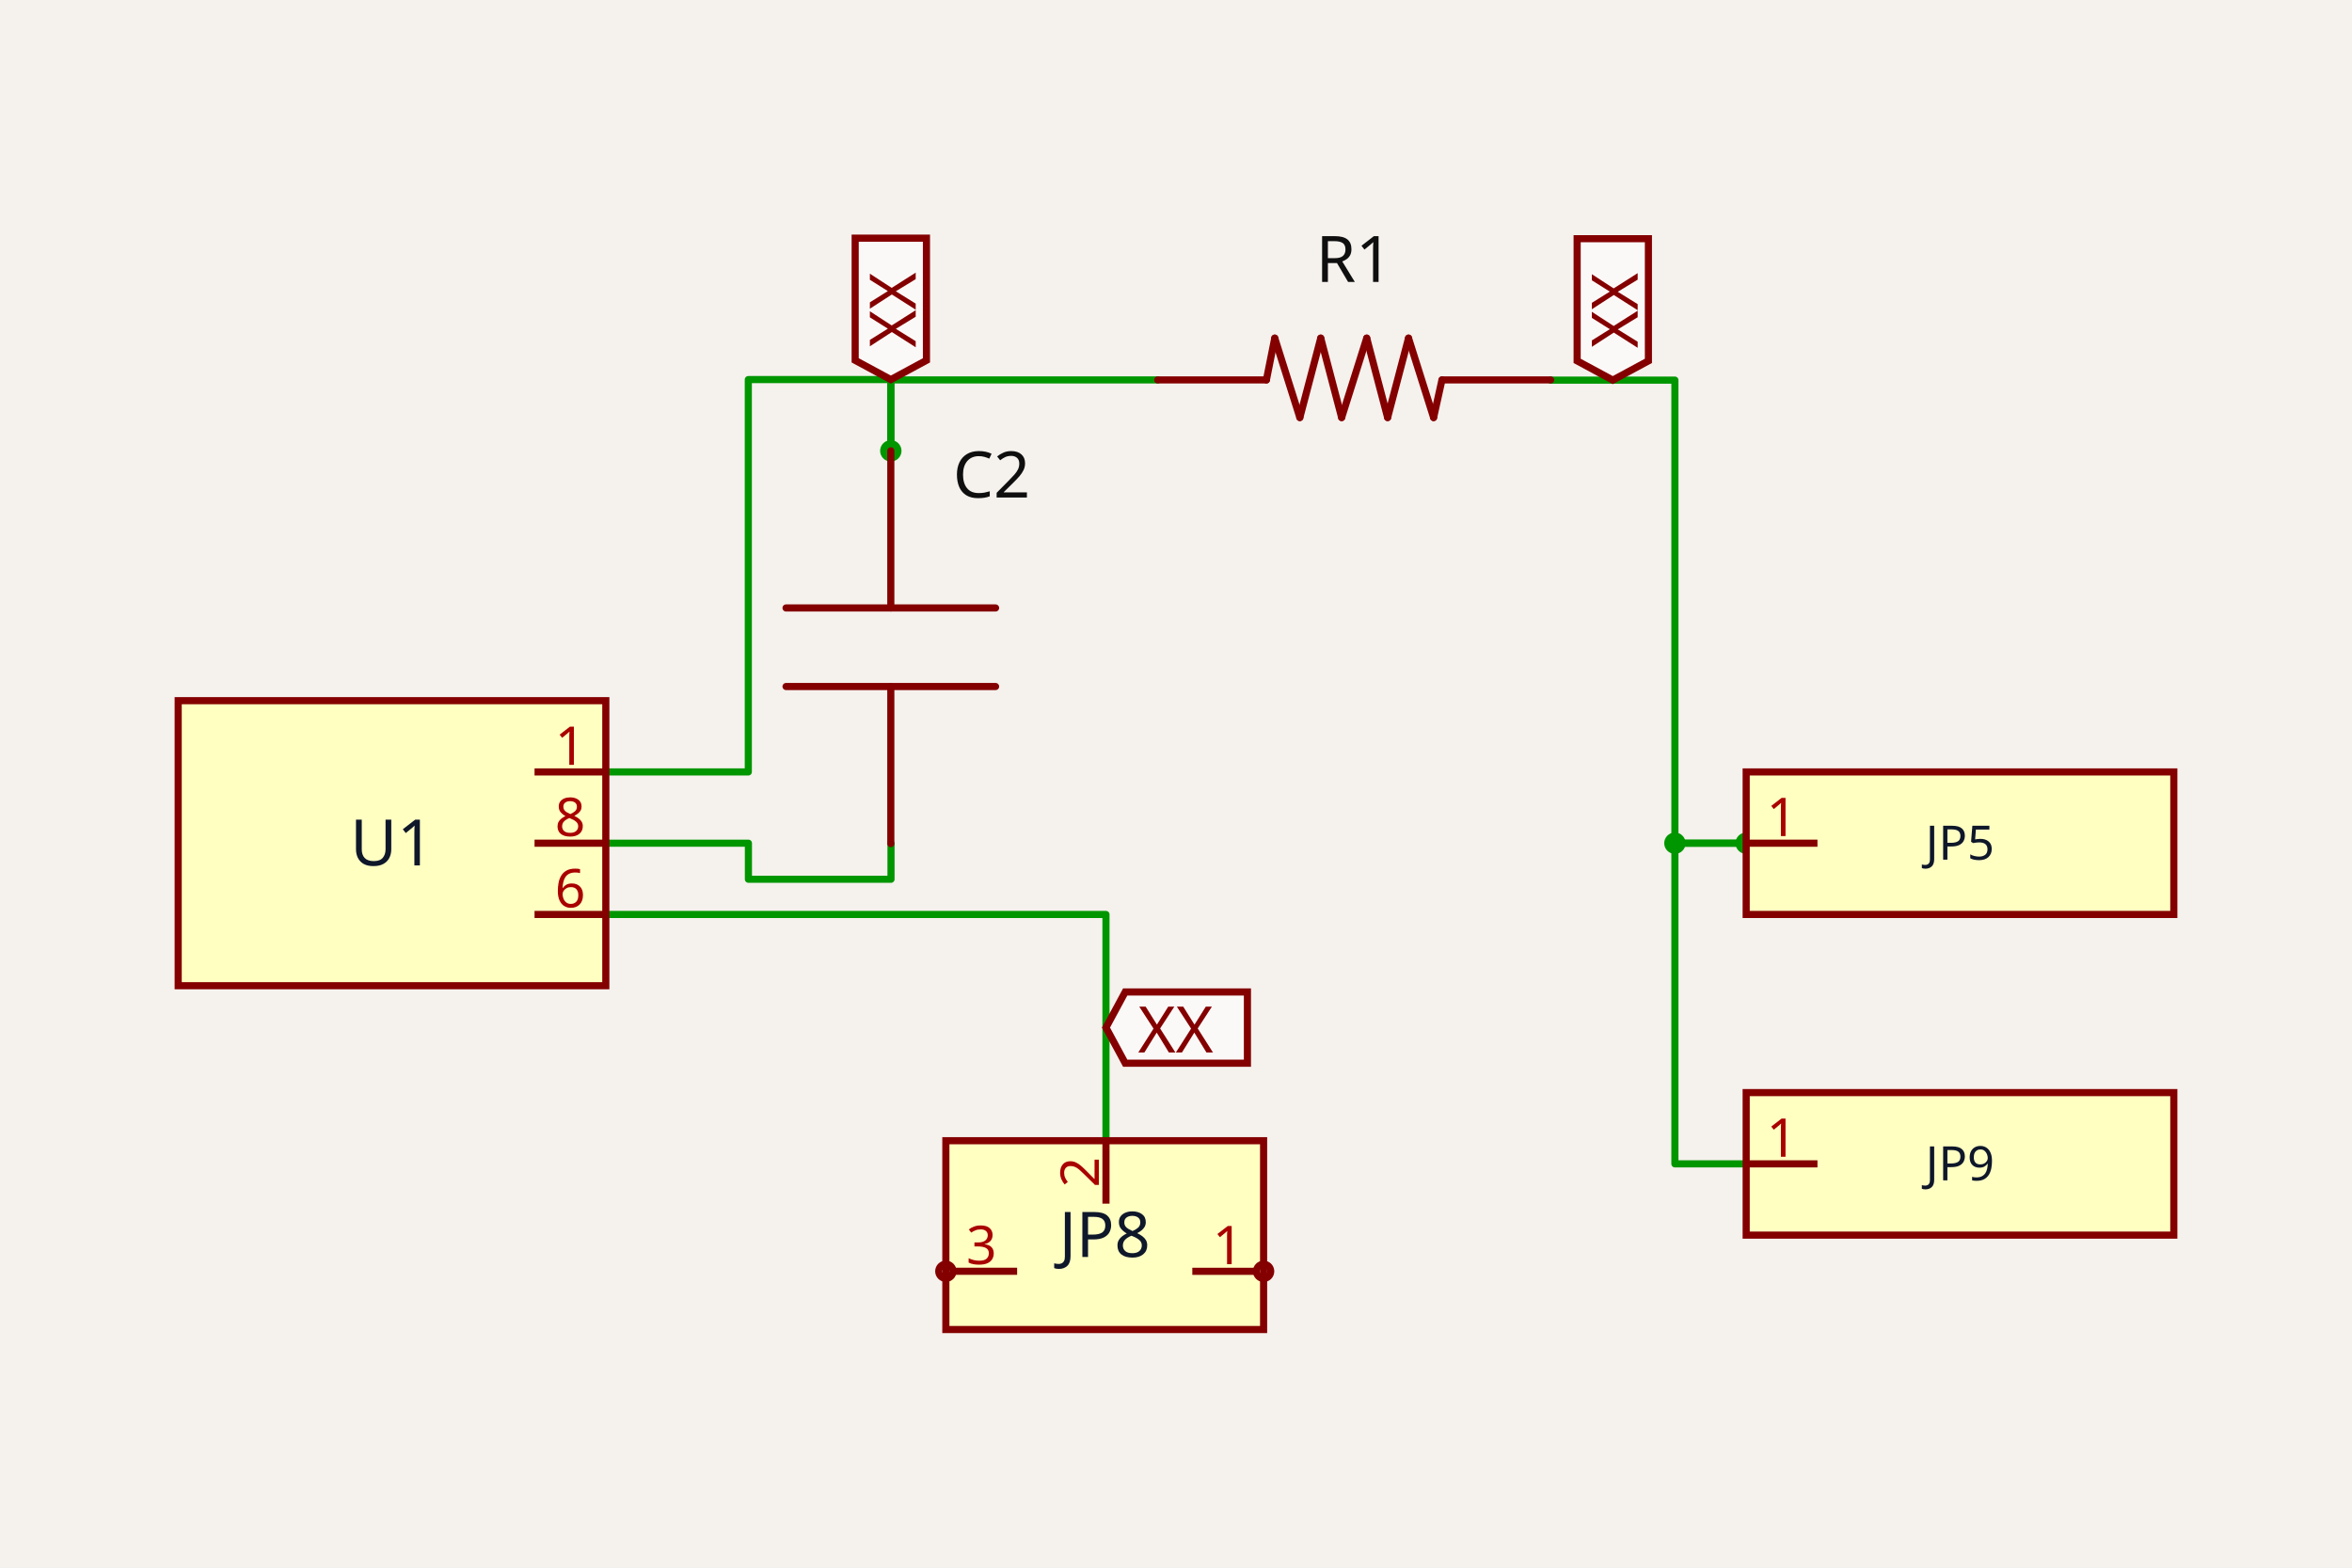
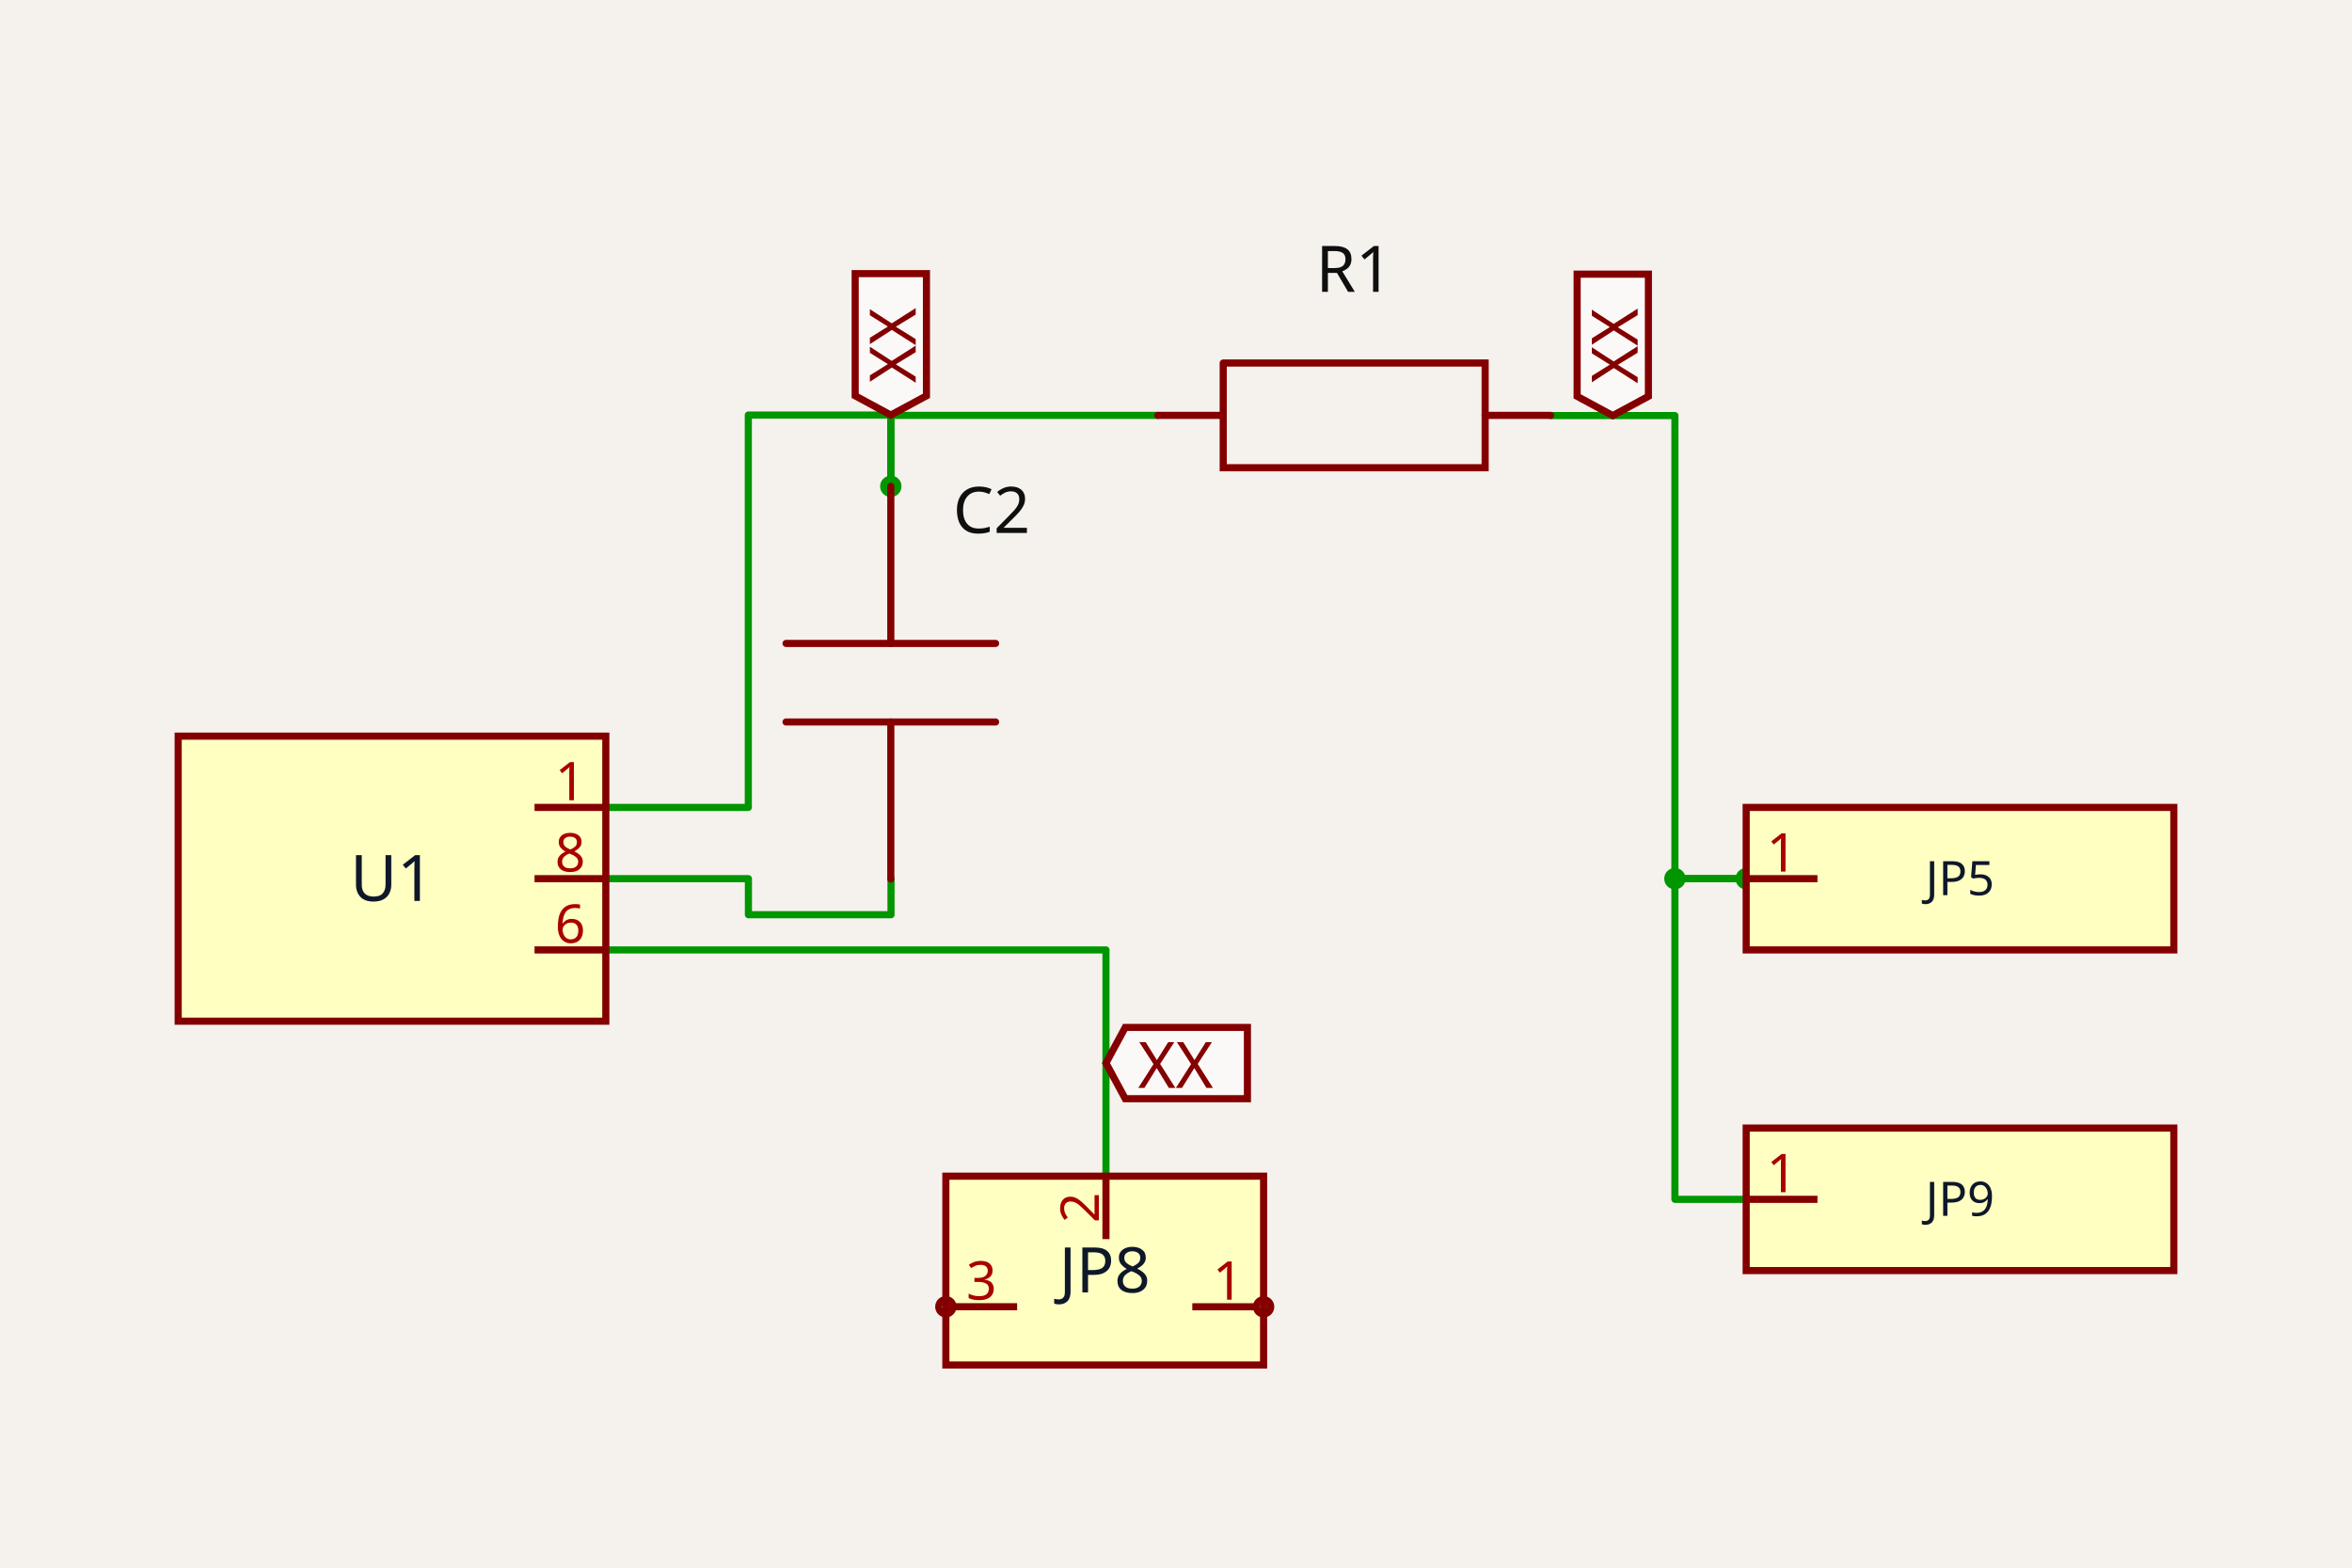
- <svg xmlns="http://www.w3.org/2000/svg" class="tscircuit-schematic" width="1200" height="800" style="background-color: rgb(245, 241, 237)" data-real-to-screen-transform="matrix(181.8181818182,0,0,-181.8181818182,200,430.2885939394)">
+ <svg xmlns="http://www.w3.org/2000/svg" class="tscircuit-schematic" width="1200" height="800" style="background-color: rgb(245, 241, 237)" data-real-to-screen-transform="matrix(181.8181818182,0,0,-181.8181818182,200,448.3875968208)">
  <style>
              .boundary { fill: rgb(245, 241, 237); }
              .schematic-boundary { fill: none; stroke: #fff; }
              .component { fill: none; stroke: rgb(132, 0, 0); }
              .chip { fill: rgb(255, 255, 194); stroke: rgb(132, 0, 0); }
              .component-pin { fill: none; stroke: rgb(132, 0, 0); }
              .text { font-family: sans-serif; fill: rgb(0, 150, 0); }
              .pin-number { fill: rgb(169, 0, 0); }
              .port-label { fill: rgb(0, 100, 100); }
              .component-name { fill: rgb(0, 100, 100); }

            </style>
  <rect class="boundary" x="0" y="0" width="1200" height="800" />
  <g class="trace sch-trace" data-layer="base" data-circuit-json-type="schematic_trace" data-schematic-trace-id="schematic_trace_0">
-     <path d="M 454.595 430.508 L 454.595 448.69 L 381.843 448.69 L 381.843 430.289 L 309.091 430.289" class="trace-invisible-hover-outline sch-trace-hitbox" stroke="rgb(0, 150, 0)" fill="none" stroke-width="29.091px" stroke-linecap="round" opacity="0" stroke-linejoin="round" />
-     <path class="sch-trace-path" d="M 454.595 430.508 L 454.595 448.69 L 381.843 448.69 L 381.843 430.289 L 309.091 430.289" stroke="rgb(0, 150, 0)" fill="none" stroke-width="3.636px" stroke-linecap="round" stroke-linejoin="round" />
+     <path d="M 454.595 448.607 L 454.595 466.789 L 381.843 466.789 L 381.843 448.388 L 309.091 448.388" class="trace-invisible-hover-outline sch-trace-hitbox" stroke="rgb(0, 150, 0)" fill="none" stroke-width="29.091px" stroke-linecap="round" opacity="0" stroke-linejoin="round" />
+     <path class="sch-trace-path" d="M 454.595 448.607 L 454.595 466.789 L 381.843 466.789 L 381.843 448.388 L 309.091 448.388" stroke="rgb(0, 150, 0)" fill="none" stroke-width="3.636px" stroke-linecap="round" stroke-linejoin="round" />
  </g>
  <g class="trace sch-trace" data-layer="base" data-circuit-json-type="schematic_trace" data-schematic-trace-id="schematic_trace_1">
-     <path d="M 590.674 193.875 L 454.496 193.875 L 454.496 230.069" class="trace-invisible-hover-outline sch-trace-hitbox" stroke="rgb(0, 150, 0)" fill="none" stroke-width="29.091px" stroke-linecap="round" opacity="0" stroke-linejoin="round" />
-     <path class="sch-trace-path" d="M 590.674 193.875 L 454.496 193.875 L 454.496 230.069" stroke="rgb(0, 150, 0)" fill="none" stroke-width="3.636px" stroke-linecap="round" stroke-linejoin="round" />
+     <path d="M 590.674 211.974 L 454.496 211.974 L 454.496 248.168" class="trace-invisible-hover-outline sch-trace-hitbox" stroke="rgb(0, 150, 0)" fill="none" stroke-width="29.091px" stroke-linecap="round" opacity="0" stroke-linejoin="round" />
+     <path class="sch-trace-path" d="M 590.674 211.974 L 454.496 211.974 L 454.496 248.168" stroke="rgb(0, 150, 0)" fill="none" stroke-width="3.636px" stroke-linecap="round" stroke-linejoin="round" />
  </g>
  <g class="trace sch-trace" data-layer="base" data-circuit-json-type="schematic_trace" data-schematic-trace-id="schematic_trace_2">
-     <path d="M 309.091 393.925 L 381.793 393.925 L 381.793 193.705 L 454.496 193.705 L 454.496 230.069" class="trace-invisible-hover-outline sch-trace-hitbox" stroke="rgb(0, 150, 0)" fill="none" stroke-width="29.091px" stroke-linecap="round" opacity="0" stroke-linejoin="round" />
-     <path class="sch-trace-path" d="M 309.091 393.925 L 381.793 393.925 L 381.793 193.705 L 454.496 193.705 L 454.496 230.069" stroke="rgb(0, 150, 0)" fill="none" stroke-width="3.636px" stroke-linecap="round" stroke-linejoin="round" />
+     <path d="M 309.091 412.024 L 381.793 412.024 L 381.793 211.804 L 454.496 211.804 L 454.496 248.168" class="trace-invisible-hover-outline sch-trace-hitbox" stroke="rgb(0, 150, 0)" fill="none" stroke-width="29.091px" stroke-linecap="round" opacity="0" stroke-linejoin="round" />
+     <path class="sch-trace-path" d="M 309.091 412.024 L 381.793 412.024 L 381.793 211.804 L 454.496 211.804 L 454.496 248.168" stroke="rgb(0, 150, 0)" fill="none" stroke-width="3.636px" stroke-linecap="round" stroke-linejoin="round" />
  </g>
  <g class="trace sch-trace" data-layer="base" data-circuit-json-type="schematic_trace" data-schematic-trace-id="schematic_trace_3">
-     <path d="M 890.909 593.925 L 854.545 593.925 L 854.545 430.289 L 890.909 430.289" class="trace-invisible-hover-outline sch-trace-hitbox" stroke="rgb(0, 150, 0)" fill="none" stroke-width="29.091px" stroke-linecap="round" opacity="0" stroke-linejoin="round" />
-     <path class="sch-trace-path" d="M 890.909 593.925 L 854.545 593.925 L 854.545 430.289 L 890.909 430.289" stroke="rgb(0, 150, 0)" fill="none" stroke-width="3.636px" stroke-linecap="round" stroke-linejoin="round" />
+     <path d="M 890.909 612.024 L 854.545 612.024 L 854.545 448.388 L 890.909 448.388" class="trace-invisible-hover-outline sch-trace-hitbox" stroke="rgb(0, 150, 0)" fill="none" stroke-width="29.091px" stroke-linecap="round" opacity="0" stroke-linejoin="round" />
+     <path class="sch-trace-path" d="M 890.909 612.024 L 854.545 612.024 L 854.545 448.388 L 890.909 448.388" stroke="rgb(0, 150, 0)" fill="none" stroke-width="3.636px" stroke-linecap="round" stroke-linejoin="round" />
  </g>
  <g class="trace sch-trace" data-layer="base" data-circuit-json-type="schematic_trace" data-schematic-trace-id="schematic_trace_4">
-     <path d="M 791.144 193.975 L 854.545 193.975 L 854.545 430.289 L 890.909 430.289" class="trace-invisible-hover-outline sch-trace-hitbox" stroke="rgb(0, 150, 0)" fill="none" stroke-width="29.091px" stroke-linecap="round" opacity="0" stroke-linejoin="round" />
-     <path class="sch-trace-path" d="M 791.144 193.975 L 854.545 193.975 L 854.545 430.289 L 890.909 430.289" stroke="rgb(0, 150, 0)" fill="none" stroke-width="3.636px" stroke-linecap="round" stroke-linejoin="round" />
+     <path d="M 791.144 212.074 L 854.545 212.074 L 854.545 448.388 L 890.909 448.388" class="trace-invisible-hover-outline sch-trace-hitbox" stroke="rgb(0, 150, 0)" fill="none" stroke-width="29.091px" stroke-linecap="round" opacity="0" stroke-linejoin="round" />
+     <path class="sch-trace-path" d="M 791.144 212.074 L 854.545 212.074 L 854.545 448.388 L 890.909 448.388" stroke="rgb(0, 150, 0)" fill="none" stroke-width="3.636px" stroke-linecap="round" stroke-linejoin="round" />
  </g>
  <g class="trace sch-trace" data-layer="base" data-circuit-json-type="schematic_trace" data-schematic-trace-id="schematic_trace_5">
-     <path d="M 564.271 582.113 L 564.271 466.652 L 309.091 466.652" class="trace-invisible-hover-outline sch-trace-hitbox" stroke="rgb(0, 150, 0)" fill="none" stroke-width="29.091px" stroke-linecap="round" opacity="0" stroke-linejoin="round" />
-     <path class="sch-trace-path" d="M 564.271 582.113 L 564.271 466.652 L 309.091 466.652" stroke="rgb(0, 150, 0)" fill="none" stroke-width="3.636px" stroke-linecap="round" stroke-linejoin="round" />
+     <path d="M 564.271 600.212 L 564.271 484.751 L 309.091 484.751" class="trace-invisible-hover-outline sch-trace-hitbox" stroke="rgb(0, 150, 0)" fill="none" stroke-width="29.091px" stroke-linecap="round" opacity="0" stroke-linejoin="round" />
+     <path class="sch-trace-path" d="M 564.271 600.212 L 564.271 484.751 L 309.091 484.751" stroke="rgb(0, 150, 0)" fill="none" stroke-width="3.636px" stroke-linecap="round" stroke-linejoin="round" />
  </g>
  <g class="trace-overlays sch-trace-overlays" data-layer="overlay" data-circuit-json-type="schematic_trace" data-schematic-trace-id="schematic_trace_0" />
  <g class="trace-overlays sch-trace-overlays" data-layer="overlay" data-circuit-json-type="schematic_trace" data-schematic-trace-id="schematic_trace_1">
-     <circle cx="454.496" cy="230.069" r="5.455" class="trace-junction sch-trace-junction" fill="rgb(0, 150, 0)" />
+     <circle cx="454.496" cy="248.168" r="5.455" class="trace-junction sch-trace-junction" fill="rgb(0, 150, 0)" />
  </g>
  <g class="trace-overlays sch-trace-overlays" data-layer="overlay" data-circuit-json-type="schematic_trace" data-schematic-trace-id="schematic_trace_2" />
  <g class="trace-overlays sch-trace-overlays" data-layer="overlay" data-circuit-json-type="schematic_trace" data-schematic-trace-id="schematic_trace_3">
-     <circle cx="854.545" cy="430.289" r="5.455" class="trace-junction sch-trace-junction" fill="rgb(0, 150, 0)" />
-     <circle cx="890.909" cy="430.289" r="5.455" class="trace-junction sch-trace-junction" fill="rgb(0, 150, 0)" />
+     <circle cx="854.545" cy="448.388" r="5.455" class="trace-junction sch-trace-junction" fill="rgb(0, 150, 0)" />
+     <circle cx="890.909" cy="448.388" r="5.455" class="trace-junction sch-trace-junction" fill="rgb(0, 150, 0)" />
  </g>
  <g class="trace-overlays sch-trace-overlays" data-layer="overlay" data-circuit-json-type="schematic_trace" data-schematic-trace-id="schematic_trace_4" />
  <g class="trace-overlays sch-trace-overlays" data-layer="overlay" data-circuit-json-type="schematic_trace" data-schematic-trace-id="schematic_trace_5" />
  <g class="sch-component" data-circuit-json-type="schematic_component" data-schematic-component-id="schematic_component_0">
-     <rect class="component chip sch-component-body" x="90.909" y="357.561" width="218.182" height="145.455" stroke-width="3.636px" fill="rgb(255, 255, 194)" stroke="rgb(132, 0, 0)" />
-     <rect class="component-overlay sch-component-overlay" x="90.909" y="357.561" width="218.182" height="145.455" fill="transparent" />
-     <text class="sch-text" x="200" y="430.289" fill="#0f172a" text-anchor="middle" dominant-baseline="middle" font-family="sans-serif" font-size="32.727px" transform="rotate(0, 200, 430.2886)">U1</text>
-     <line class="component-pin sch-component-pin sch-port-line" x1="272.727" y1="466.652" x2="309.091" y2="466.652" stroke-width="3.636px" />
+     <rect class="component chip sch-component-body" x="90.909" y="375.66" width="218.182" height="145.455" stroke-width="3.636px" fill="rgb(255, 255, 194)" stroke="rgb(132, 0, 0)" />
+     <rect class="component-overlay sch-component-overlay" x="90.909" y="375.66" width="218.182" height="145.455" fill="transparent" />
+     <text class="sch-text" x="200" y="448.388" fill="#0f172a" text-anchor="middle" dominant-baseline="middle" font-family="sans-serif" font-size="32.727px" transform="rotate(0, 200, 448.3876)">U1</text>
+     <line class="component-pin sch-component-pin sch-port-line" x1="272.727" y1="484.751" x2="309.091" y2="484.751" stroke-width="3.636px" />
    <g class="sch-port" data-schematic-port-id="source_port_0_0">
-       <rect x="305.455" y="463.016" width="7.273" height="7.273" opacity="0" />
+       <rect x="305.455" y="481.115" width="7.273" height="7.273" opacity="0" />
    </g>
-     <text class="pin-number sch-pin-number" x="290.909" y="463.016" style="font-family: sans-serif;" fill="rgb(169, 0, 0)" text-anchor="middle" dominant-baseline="auto" font-size="27.273px" transform="">6</text>
-     <line class="component-pin sch-component-pin sch-port-line" x1="272.727" y1="430.289" x2="309.091" y2="430.289" stroke-width="3.636px" />
+     <text class="pin-number sch-pin-number" x="290.909" y="481.115" style="font-family: sans-serif;" fill="rgb(169, 0, 0)" text-anchor="middle" dominant-baseline="auto" font-size="27.273px" transform="">6</text>
+     <line class="component-pin sch-component-pin sch-port-line" x1="272.727" y1="448.388" x2="309.091" y2="448.388" stroke-width="3.636px" />
    <g class="sch-port" data-schematic-port-id="source_port_0_1">
-       <rect x="305.455" y="426.652" width="7.273" height="7.273" opacity="0" />
+       <rect x="305.455" y="444.751" width="7.273" height="7.273" opacity="0" />
    </g>
-     <text class="pin-number sch-pin-number" x="290.909" y="426.652" style="font-family: sans-serif;" fill="rgb(169, 0, 0)" text-anchor="middle" dominant-baseline="auto" font-size="27.273px" transform="">8</text>
-     <line class="component-pin sch-component-pin sch-port-line" x1="272.727" y1="393.925" x2="309.091" y2="393.925" stroke-width="3.636px" />
+     <text class="pin-number sch-pin-number" x="290.909" y="444.751" style="font-family: sans-serif;" fill="rgb(169, 0, 0)" text-anchor="middle" dominant-baseline="auto" font-size="27.273px" transform="">8</text>
+     <line class="component-pin sch-component-pin sch-port-line" x1="272.727" y1="412.024" x2="309.091" y2="412.024" stroke-width="3.636px" />
    <g class="sch-port" data-schematic-port-id="source_port_0_2">
-       <rect x="305.455" y="390.289" width="7.273" height="7.273" opacity="0" />
+       <rect x="305.455" y="408.388" width="7.273" height="7.273" opacity="0" />
    </g>
-     <text class="pin-number sch-pin-number" x="290.909" y="390.289" style="font-family: sans-serif;" fill="rgb(169, 0, 0)" text-anchor="middle" dominant-baseline="auto" font-size="27.273px" transform="">1</text>
+     <text class="pin-number sch-pin-number" x="290.909" y="408.388" style="font-family: sans-serif;" fill="rgb(169, 0, 0)" text-anchor="middle" dominant-baseline="auto" font-size="27.273px" transform="">1</text>
  </g>
  <g class="sch-component" data-circuit-json-type="schematic_component" data-schematic-component-id="schematic_component_1">
-     <rect class="component-overlay sch-component-overlay" x="401.038" y="230.069" width="106.915" height="200.44" fill="transparent" />
-     <path class="sch-component-symbol-path" d="M 454.496 230.069 L 454.496 310.245" stroke="rgb(132, 0, 0)" fill="none" stroke-width="3.636px" stroke-linecap="round" />
-     <path class="sch-component-symbol-path" d="M 454.496 350.333 L 454.496 430.508" stroke="rgb(132, 0, 0)" fill="none" stroke-width="3.636px" stroke-linecap="round" />
-     <path class="sch-component-symbol-path" d="M 401.038 310.245 L 507.953 310.245" stroke="rgb(132, 0, 0)" fill="none" stroke-width="3.636px" stroke-linecap="round" />
-     <path class="sch-component-symbol-path" d="M 401.038 350.333 L 507.953 350.333" stroke="rgb(132, 0, 0)" fill="none" stroke-width="3.636px" stroke-linecap="round" />
-     <text class="sch-component-name sch-component-text" x="486.232" y="263.475" stroke="rgb(245, 241, 237)" stroke-width="3.636px" paint-order="stroke" fill="rgb(15, 15, 15)" font-family="sans-serif" text-anchor="start" dominant-baseline="ideographic" font-size="32.727px">C2</text>
-     <text class="sch-component-text" x="486.232" y="397.102" fill="rgb(15, 15, 15)" font-family="sans-serif" text-anchor="start" dominant-baseline="hanging" font-size="32.727px" />
+     <rect class="component-overlay sch-component-overlay" x="401.038" y="248.168" width="106.915" height="200.44" fill="transparent" />
+     <path class="sch-component-symbol-path" d="M 454.496 248.168 L 454.496 328.344" stroke="rgb(132, 0, 0)" fill="none" stroke-width="3.636px" stroke-linecap="round" />
+     <path class="sch-component-symbol-path" d="M 454.496 368.432 L 454.496 448.607" stroke="rgb(132, 0, 0)" fill="none" stroke-width="3.636px" stroke-linecap="round" />
+     <path class="sch-component-symbol-path" d="M 401.038 328.344 L 507.953 328.344" stroke="rgb(132, 0, 0)" fill="none" stroke-width="3.636px" stroke-linecap="round" />
+     <path class="sch-component-symbol-path" d="M 401.038 368.432 L 507.953 368.432" stroke="rgb(132, 0, 0)" fill="none" stroke-width="3.636px" stroke-linecap="round" />
+     <text class="sch-component-name sch-component-text" x="486.232" y="281.574" stroke="rgb(245, 241, 237)" stroke-width="3.636px" paint-order="stroke" fill="rgb(15, 15, 15)" font-family="sans-serif" text-anchor="start" dominant-baseline="ideographic" font-size="32.727px">C2</text>
+     <text class="sch-component-text" x="486.232" y="415.201" fill="rgb(15, 15, 15)" font-family="sans-serif" text-anchor="start" dominant-baseline="hanging" font-size="32.727px" />
  </g>
  <g class="sch-component" data-circuit-json-type="schematic_component" data-schematic-component-id="schematic_component_2">
-     <rect class="component-overlay sch-component-overlay" x="590.674" y="172.549" width="200.469" height="40.52" fill="transparent" />
-     <path class="sch-component-symbol-path" d="M 791.144 193.875 L 735.695 193.875" stroke="rgb(132, 0, 0)" fill="none" stroke-width="3.636px" stroke-linecap="round" />
-     <path class="sch-component-symbol-path" d="M 646.123 193.875 L 590.674 193.875" stroke="rgb(132, 0, 0)" fill="none" stroke-width="3.636px" stroke-linecap="round" />
-     <path class="sch-component-symbol-path" d="M 735.695 193.875 L 731.43 213.069" stroke="rgb(132, 0, 0)" fill="none" stroke-width="3.636px" stroke-linecap="round" />
-     <path class="sch-component-symbol-path" d="M 650.389 172.549 L 646.123 193.875" stroke="rgb(132, 0, 0)" fill="none" stroke-width="3.636px" stroke-linecap="round" />
-     <path class="sch-component-symbol-path" d="M 731.43 213.069 L 718.634 172.549" stroke="rgb(132, 0, 0)" fill="none" stroke-width="3.636px" stroke-linecap="round" />
-     <path class="sch-component-symbol-path" d="M 707.97 213.069 L 718.634 172.549" stroke="rgb(132, 0, 0)" fill="none" stroke-width="3.636px" stroke-linecap="round" />
-     <path class="sch-component-symbol-path" d="M 707.97 213.069 L 697.307 172.549" stroke="rgb(132, 0, 0)" fill="none" stroke-width="3.636px" stroke-linecap="round" />
-     <path class="sch-component-symbol-path" d="M 684.511 213.069 L 697.307 172.549" stroke="rgb(132, 0, 0)" fill="none" stroke-width="3.636px" stroke-linecap="round" />
-     <path class="sch-component-symbol-path" d="M 684.511 213.069 L 673.848 172.549" stroke="rgb(132, 0, 0)" fill="none" stroke-width="3.636px" stroke-linecap="round" />
-     <path class="sch-component-symbol-path" d="M 663.185 213.069 L 673.848 172.549" stroke="rgb(132, 0, 0)" fill="none" stroke-width="3.636px" stroke-linecap="round" />
-     <path class="sch-component-symbol-path" d="M 663.185 213.069 L 650.389 172.549" stroke="rgb(132, 0, 0)" fill="none" stroke-width="3.636px" stroke-linecap="round" />
-     <text class="sch-component-name sch-component-text" x="690.909" y="153.471" stroke="rgb(245, 241, 237)" stroke-width="3.636px" paint-order="stroke" fill="rgb(15, 15, 15)" font-family="sans-serif" text-anchor="middle" dominant-baseline="ideographic" font-size="32.727px">R1</text>
-     <text class="sch-component-text" x="690.909" y="238.758" fill="rgb(15, 15, 15)" font-family="sans-serif" text-anchor="middle" dominant-baseline="hanging" font-size="32.727px" />
+     <rect class="component-overlay sch-component-overlay" x="590.674" y="185.252" width="200.469" height="53.445" fill="transparent" />
+     <path class="sch-component-symbol-path" d="M 590.674 211.974 L 624.093 211.974" stroke="rgb(132, 0, 0)" fill="none" stroke-width="3.636px" stroke-linecap="round" />
+     <path class="sch-component-symbol-path" d="M 757.726 211.974 L 791.144 211.974" stroke="rgb(132, 0, 0)" fill="none" stroke-width="3.636px" stroke-linecap="round" />
+     <path class="sch-component-symbol-path" d="M 624.093 185.252 L 757.726 185.252 L 757.726 238.697 L 624.093 238.697 L 624.093 185.252" stroke="rgb(132, 0, 0)" fill="none" stroke-width="3.636px" stroke-linecap="round" />
+     <text class="sch-component-name sch-component-text" x="690.909" y="158.516" stroke="rgb(245, 241, 237)" stroke-width="3.636px" paint-order="stroke" fill="rgb(15, 15, 15)" font-family="sans-serif" text-anchor="middle" dominant-baseline="ideographic" font-size="32.727px">R1</text>
+     <text class="sch-component-text" x="690.909" y="265.433" fill="rgb(15, 15, 15)" font-family="sans-serif" text-anchor="middle" dominant-baseline="hanging" font-size="32.727px" />
  </g>
  <g class="sch-component" data-circuit-json-type="schematic_component" data-schematic-component-id="schematic_component_3">
-     <rect class="component chip sch-component-body" x="890.909" y="393.925" width="218.182" height="72.727" stroke-width="3.636px" fill="rgb(255, 255, 194)" stroke="rgb(132, 0, 0)" />
-     <rect class="component-overlay sch-component-overlay" x="890.909" y="393.925" width="218.182" height="72.727" fill="transparent" />
-     <text class="sch-text" x="1000" y="430.289" fill="#0f172a" text-anchor="middle" dominant-baseline="middle" font-family="sans-serif" font-size="24.242px" transform="rotate(0, 1000, 430.2886)">JP5</text>
-     <line class="component-pin sch-component-pin sch-port-line" x1="927.273" y1="430.289" x2="890.909" y2="430.289" stroke-width="3.636px" />
+     <rect class="component chip sch-component-body" x="890.909" y="412.024" width="218.182" height="72.727" stroke-width="3.636px" fill="rgb(255, 255, 194)" stroke="rgb(132, 0, 0)" />
+     <rect class="component-overlay sch-component-overlay" x="890.909" y="412.024" width="218.182" height="72.727" fill="transparent" />
+     <text class="sch-text" x="1000" y="448.388" fill="#0f172a" text-anchor="middle" dominant-baseline="middle" font-family="sans-serif" font-size="24.242px" transform="rotate(0, 1000, 448.3876)">JP5</text>
+     <line class="component-pin sch-component-pin sch-port-line" x1="927.273" y1="448.388" x2="890.909" y2="448.388" stroke-width="3.636px" />
    <g class="sch-port" data-schematic-port-id="source_port_3_0">
-       <rect x="887.273" y="426.652" width="7.273" height="7.273" opacity="0" />
+       <rect x="887.273" y="444.751" width="7.273" height="7.273" opacity="0" />
    </g>
-     <text class="pin-number sch-pin-number" x="909.091" y="426.652" style="font-family: sans-serif;" fill="rgb(169, 0, 0)" text-anchor="middle" dominant-baseline="auto" font-size="27.273px" transform="">1</text>
+     <text class="pin-number sch-pin-number" x="909.091" y="444.751" style="font-family: sans-serif;" fill="rgb(169, 0, 0)" text-anchor="middle" dominant-baseline="auto" font-size="27.273px" transform="">1</text>
  </g>
  <g class="sch-component" data-circuit-json-type="schematic_component" data-schematic-component-id="schematic_component_4">
-     <rect class="component chip sch-component-body" x="890.909" y="557.561" width="218.182" height="72.727" stroke-width="3.636px" fill="rgb(255, 255, 194)" stroke="rgb(132, 0, 0)" />
-     <rect class="component-overlay sch-component-overlay" x="890.909" y="557.561" width="218.182" height="72.727" fill="transparent" />
-     <text class="sch-text" x="1000" y="593.925" fill="#0f172a" text-anchor="middle" dominant-baseline="middle" font-family="sans-serif" font-size="24.242px" transform="rotate(0, 1000, 593.925)">JP9</text>
-     <line class="component-pin sch-component-pin sch-port-line" x1="927.273" y1="593.925" x2="890.909" y2="593.925" stroke-width="3.636px" />
+     <rect class="component chip sch-component-body" x="890.909" y="575.66" width="218.182" height="72.727" stroke-width="3.636px" fill="rgb(255, 255, 194)" stroke="rgb(132, 0, 0)" />
+     <rect class="component-overlay sch-component-overlay" x="890.909" y="575.66" width="218.182" height="72.727" fill="transparent" />
+     <text class="sch-text" x="1000" y="612.024" fill="#0f172a" text-anchor="middle" dominant-baseline="middle" font-family="sans-serif" font-size="24.242px" transform="rotate(0, 1000, 612.024)">JP9</text>
+     <line class="component-pin sch-component-pin sch-port-line" x1="927.273" y1="612.024" x2="890.909" y2="612.024" stroke-width="3.636px" />
    <g class="sch-port" data-schematic-port-id="source_port_4_0">
-       <rect x="887.273" y="590.289" width="7.273" height="7.273" opacity="0" />
+       <rect x="887.273" y="608.388" width="7.273" height="7.273" opacity="0" />
    </g>
-     <text class="pin-number sch-pin-number" x="909.091" y="590.289" style="font-family: sans-serif;" fill="rgb(169, 0, 0)" text-anchor="middle" dominant-baseline="auto" font-size="27.273px" transform="">1</text>
+     <text class="pin-number sch-pin-number" x="909.091" y="608.388" style="font-family: sans-serif;" fill="rgb(169, 0, 0)" text-anchor="middle" dominant-baseline="auto" font-size="27.273px" transform="">1</text>
  </g>
  <g class="sch-component" data-circuit-json-type="schematic_component" data-schematic-component-id="schematic_component_5">
-     <rect class="component chip sch-component-body" x="482.582" y="582.113" width="162.109" height="96.352" stroke-width="3.636px" fill="rgb(255, 255, 194)" stroke="rgb(132, 0, 0)" />
-     <rect class="component-overlay sch-component-overlay" x="482.582" y="582.113" width="162.109" height="96.352" fill="transparent" />
-     <text class="sch-text" x="563.636" y="630.289" fill="#0f172a" text-anchor="middle" dominant-baseline="middle" font-family="sans-serif" font-size="32.117px" transform="rotate(0, 563.6364, 630.2886)">JP8</text>
-     <line class="component-pin sch-component-pin sch-port-line" x1="608.327" y1="648.759" x2="641.055" y2="648.759" stroke-width="3.636px" />
+     <rect class="component chip sch-component-body" x="482.582" y="600.212" width="162.109" height="96.352" stroke-width="3.636px" fill="rgb(255, 255, 194)" stroke="rgb(132, 0, 0)" />
+     <rect class="component-overlay sch-component-overlay" x="482.582" y="600.212" width="162.109" height="96.352" fill="transparent" />
+     <text class="sch-text" x="563.636" y="648.388" fill="#0f172a" text-anchor="middle" dominant-baseline="middle" font-family="sans-serif" font-size="32.117px" transform="rotate(0, 563.6364, 648.3876)">JP8</text>
+     <line class="component-pin sch-component-pin sch-port-line" x1="608.327" y1="666.858" x2="641.055" y2="666.858" stroke-width="3.636px" />
    <g class="sch-port" data-schematic-port-id="source_port_5_0">
-       <circle class="component-pin sch-component-pin sch-port-terminal" cx="644.691" cy="648.759" r="3.636" stroke-width="3.636px" />
-       <rect x="641.055" y="645.123" width="7.273" height="7.273" opacity="0" />
+       <circle class="component-pin sch-component-pin sch-port-terminal" cx="644.691" cy="666.858" r="3.636" stroke-width="3.636px" />
+       <rect x="641.055" y="663.222" width="7.273" height="7.273" opacity="0" />
    </g>
-     <text class="pin-number sch-pin-number" x="626.509" y="645.123" style="font-family: sans-serif;" fill="rgb(169, 0, 0)" text-anchor="middle" dominant-baseline="auto" font-size="27.273px" transform="">1</text>
-     <line class="component-pin sch-component-pin sch-port-line" x1="564.271" y1="614.23" x2="564.271" y2="582.113" stroke-width="3.636px" />
+     <text class="pin-number sch-pin-number" x="626.509" y="663.222" style="font-family: sans-serif;" fill="rgb(169, 0, 0)" text-anchor="middle" dominant-baseline="auto" font-size="27.273px" transform="">1</text>
+     <line class="component-pin sch-component-pin sch-port-line" x1="564.271" y1="632.329" x2="564.271" y2="600.212" stroke-width="3.636px" />
    <g class="sch-port" data-schematic-port-id="source_port_5_1">
-       <rect x="560.635" y="578.476" width="7.273" height="7.273" opacity="0" />
+       <rect x="560.635" y="596.575" width="7.273" height="7.273" opacity="0" />
    </g>
-     <text class="pin-number sch-pin-number" x="560.635" y="598.171" style="font-family: sans-serif;" fill="rgb(169, 0, 0)" text-anchor="middle" dominant-baseline="auto" font-size="27.273px" transform="rotate(-90 560.6351 598.1712)">2</text>
-     <line class="component-pin sch-component-pin sch-port-line" x1="518.945" y1="648.736" x2="486.218" y2="648.736" stroke-width="3.636px" />
+     <text class="pin-number sch-pin-number" x="560.635" y="616.27" style="font-family: sans-serif;" fill="rgb(169, 0, 0)" text-anchor="middle" dominant-baseline="auto" font-size="27.273px" transform="rotate(-90 560.6351 616.2703)">2</text>
+     <line class="component-pin sch-component-pin sch-port-line" x1="518.945" y1="666.835" x2="486.218" y2="666.835" stroke-width="3.636px" />
    <g class="sch-port" data-schematic-port-id="source_port_5_2">
-       <circle class="component-pin sch-component-pin sch-port-terminal" cx="482.582" cy="648.736" r="3.636" stroke-width="3.636px" />
-       <rect x="478.945" y="645.1" width="7.273" height="7.273" opacity="0" />
+       <circle class="component-pin sch-component-pin sch-port-terminal" cx="482.582" cy="666.835" r="3.636" stroke-width="3.636px" />
+       <rect x="478.945" y="663.199" width="7.273" height="7.273" opacity="0" />
    </g>
-     <text class="pin-number sch-pin-number" x="500.763" y="645.1" style="font-family: sans-serif;" fill="rgb(169, 0, 0)" text-anchor="middle" dominant-baseline="auto" font-size="27.273px" transform="">3</text>
+     <text class="pin-number sch-pin-number" x="500.763" y="663.199" style="font-family: sans-serif;" fill="rgb(169, 0, 0)" text-anchor="middle" dominant-baseline="auto" font-size="27.273px" transform="">3</text>
  </g>
  <g class="schematic-port-hover sch-port-hover" data-schematic-port-id="source_port_0_0">
-     <circle cx="309.091" cy="466.652" r="7.273" fill="red" opacity="0" />
+     <circle cx="309.091" cy="484.751" r="7.273" fill="red" opacity="0" />
  </g>
  <g class="schematic-port-hover sch-port-hover" data-schematic-port-id="source_port_0_1">
-     <circle cx="309.091" cy="430.289" r="7.273" fill="red" opacity="0" />
+     <circle cx="309.091" cy="448.388" r="7.273" fill="red" opacity="0" />
  </g>
  <g class="schematic-port-hover sch-port-hover" data-schematic-port-id="source_port_0_2">
-     <circle cx="309.091" cy="393.925" r="7.273" fill="red" opacity="0" />
+     <circle cx="309.091" cy="412.024" r="7.273" fill="red" opacity="0" />
  </g>
  <g class="schematic-port-hover sch-port-hover" data-schematic-port-id="source_port_1_0">
-     <circle cx="454.595" cy="476.183" r="7.273" fill="red" opacity="0" />
+     <circle cx="454.595" cy="494.282" r="7.273" fill="red" opacity="0" />
  </g>
  <g class="schematic-port-hover sch-port-hover" data-schematic-port-id="source_port_1_1">
-     <circle cx="454.496" cy="275.743" r="7.273" fill="red" opacity="0" />
+     <circle cx="454.496" cy="293.842" r="7.273" fill="red" opacity="0" />
  </g>
  <g class="schematic-port-hover sch-port-hover" data-schematic-port-id="source_port_2_0">
-     <circle cx="605.455" cy="195.133" r="7.273" fill="red" opacity="0" />
+     <circle cx="636.364" cy="211.974" r="7.273" fill="red" opacity="0" />
  </g>
  <g class="schematic-port-hover sch-port-hover" data-schematic-port-id="source_port_2_1">
-     <circle cx="805.924" cy="195.233" r="7.273" fill="red" opacity="0" />
+     <circle cx="836.833" cy="212.074" r="7.273" fill="red" opacity="0" />
  </g>
  <g class="schematic-port-hover sch-port-hover" data-schematic-port-id="source_port_3_0">
-     <circle cx="890.909" cy="430.289" r="7.273" fill="red" opacity="0" />
+     <circle cx="890.909" cy="448.388" r="7.273" fill="red" opacity="0" />
  </g>
  <g class="schematic-port-hover sch-port-hover" data-schematic-port-id="source_port_4_0">
-     <circle cx="890.909" cy="593.925" r="7.273" fill="red" opacity="0" />
+     <circle cx="890.909" cy="612.024" r="7.273" fill="red" opacity="0" />
  </g>
  <g class="schematic-port-hover sch-port-hover" data-schematic-port-id="source_port_5_0">
-     <circle cx="644.691" cy="648.759" r="7.273" fill="red" opacity="0" />
+     <circle cx="644.691" cy="666.858" r="7.273" fill="red" opacity="0" />
  </g>
  <g class="schematic-port-hover sch-port-hover" data-schematic-port-id="source_port_5_1">
-     <circle cx="564.271" cy="582.113" r="7.273" fill="red" opacity="0" />
+     <circle cx="564.271" cy="600.212" r="7.273" fill="red" opacity="0" />
  </g>
  <g class="schematic-port-hover sch-port-hover" data-schematic-port-id="source_port_5_2">
-     <circle cx="482.582" cy="648.736" r="7.273" fill="red" opacity="0" />
+     <circle cx="482.582" cy="666.835" r="7.273" fill="red" opacity="0" />
  </g>
-   <path class="net-label sch-net-label" data-circuit-json-type="schematic_net_label" data-schematic-net-label-id="schematic_net_label_0" d="     M 564.271,524.382     L 574.09,506.201     L 636.441,506.201     L 636.441,542.564     L 574.09,542.564     Z   " fill="rgba(255, 255, 255, 0.6)" stroke="rgb(132, 0, 0)" stroke-width="3.636px" />
-   <text class="net-label-text sch-net-label-text" data-circuit-json-type="schematic_net_label" data-schematic-net-label-id="schematic_net_label_0" x="580.635" y="524.382" fill="rgb(132, 0, 0)" text-anchor="start" dominant-baseline="central" font-family="sans-serif" font-variant-numeric="tabular-nums" font-size="32.727px" transform="">XX</text>
-   <path class="net-label sch-net-label" data-circuit-json-type="schematic_net_label" data-schematic-net-label-id="schematic_net_label_1" d="     M 454.496,193.705     L 436.314,183.887     L 436.314,121.535     L 472.678,121.535     L 472.678,183.887     Z   " fill="rgba(255, 255, 255, 0.6)" stroke="rgb(132, 0, 0)" stroke-width="3.636px" />
-   <text class="net-label-text sch-net-label-text" data-circuit-json-type="schematic_net_label" data-schematic-net-label-id="schematic_net_label_1" x="454.496" y="177.341" fill="rgb(132, 0, 0)" text-anchor="start" dominant-baseline="central" font-family="sans-serif" font-variant-numeric="tabular-nums" font-size="32.727px" transform="rotate(-90 454.4958 177.3414)">XX</text>
-   <path class="net-label sch-net-label" data-circuit-json-type="schematic_net_label" data-schematic-net-label-id="schematic_net_label_2" d="     M 822.845,193.975     L 804.663,184.156     L 804.663,121.805     L 841.026,121.805     L 841.026,184.156     Z   " fill="rgba(255, 255, 255, 0.6)" stroke="rgb(132, 0, 0)" stroke-width="3.636px" />
-   <text class="net-label-text sch-net-label-text" data-circuit-json-type="schematic_net_label" data-schematic-net-label-id="schematic_net_label_2" x="822.845" y="177.611" fill="rgb(132, 0, 0)" text-anchor="start" dominant-baseline="central" font-family="sans-serif" font-variant-numeric="tabular-nums" font-size="32.727px" transform="rotate(-90 822.8446 177.611)">XX</text>
+   <path class="net-label sch-net-label" data-circuit-json-type="schematic_net_label" data-schematic-net-label-id="schematic_net_label_0" d="     M 564.271,542.481     L 574.09,524.3     L 636.441,524.3     L 636.441,560.663     L 574.09,560.663     Z   " fill="rgba(255, 255, 255, 0.6)" stroke="rgb(132, 0, 0)" stroke-width="3.636px" />
+   <text class="net-label-text sch-net-label-text" data-circuit-json-type="schematic_net_label" data-schematic-net-label-id="schematic_net_label_0" x="580.635" y="542.481" fill="rgb(132, 0, 0)" text-anchor="start" dominant-baseline="central" font-family="sans-serif" font-variant-numeric="tabular-nums" font-size="32.727px" transform="">XX</text>
+   <path class="net-label sch-net-label" data-circuit-json-type="schematic_net_label" data-schematic-net-label-id="schematic_net_label_1" d="     M 454.496,211.804     L 436.314,201.986     L 436.314,139.634     L 472.678,139.634     L 472.678,201.986     Z   " fill="rgba(255, 255, 255, 0.6)" stroke="rgb(132, 0, 0)" stroke-width="3.636px" />
+   <text class="net-label-text sch-net-label-text" data-circuit-json-type="schematic_net_label" data-schematic-net-label-id="schematic_net_label_1" x="454.496" y="195.44" fill="rgb(132, 0, 0)" text-anchor="start" dominant-baseline="central" font-family="sans-serif" font-variant-numeric="tabular-nums" font-size="32.727px" transform="rotate(-90 454.4958 195.4405)">XX</text>
+   <path class="net-label sch-net-label" data-circuit-json-type="schematic_net_label" data-schematic-net-label-id="schematic_net_label_2" d="     M 822.845,212.074     L 804.663,202.255     L 804.663,139.904     L 841.026,139.904     L 841.026,202.255     Z   " fill="rgba(255, 255, 255, 0.6)" stroke="rgb(132, 0, 0)" stroke-width="3.636px" />
+   <text class="net-label-text sch-net-label-text" data-circuit-json-type="schematic_net_label" data-schematic-net-label-id="schematic_net_label_2" x="822.845" y="195.71" fill="rgb(132, 0, 0)" text-anchor="start" dominant-baseline="central" font-family="sans-serif" font-variant-numeric="tabular-nums" font-size="32.727px" transform="rotate(-90 822.8446 195.71)">XX</text>
</svg>
